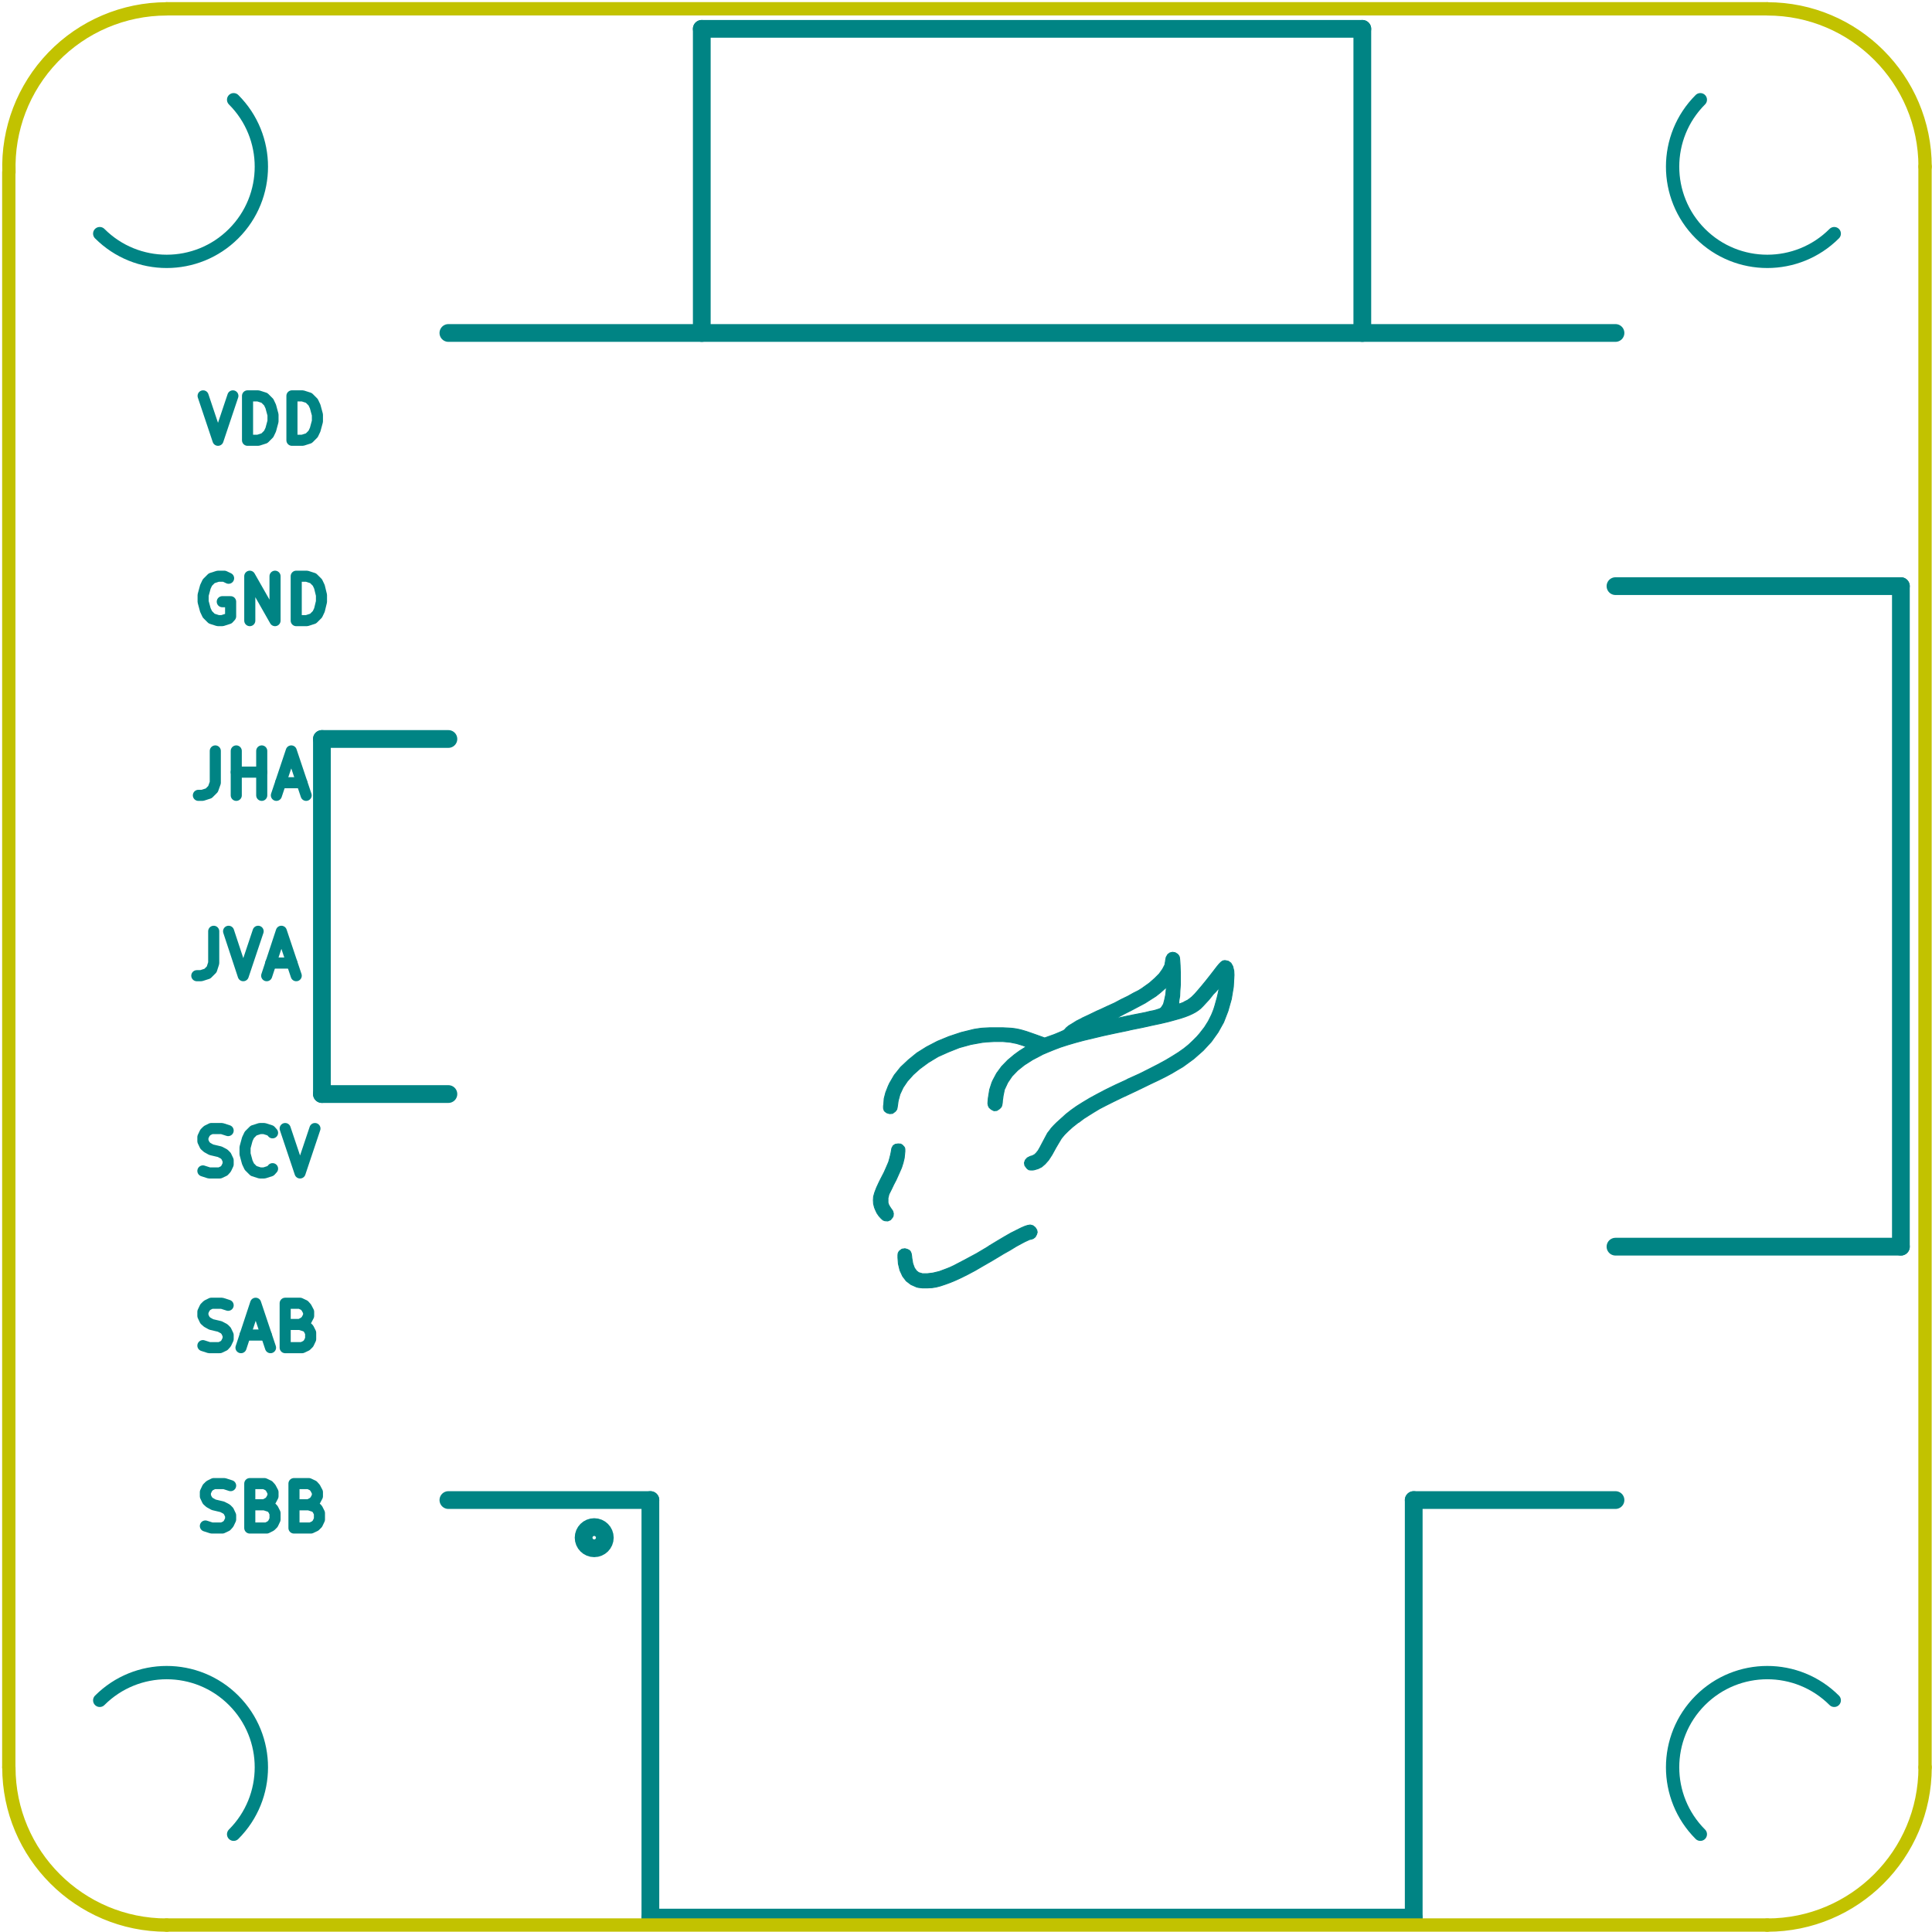
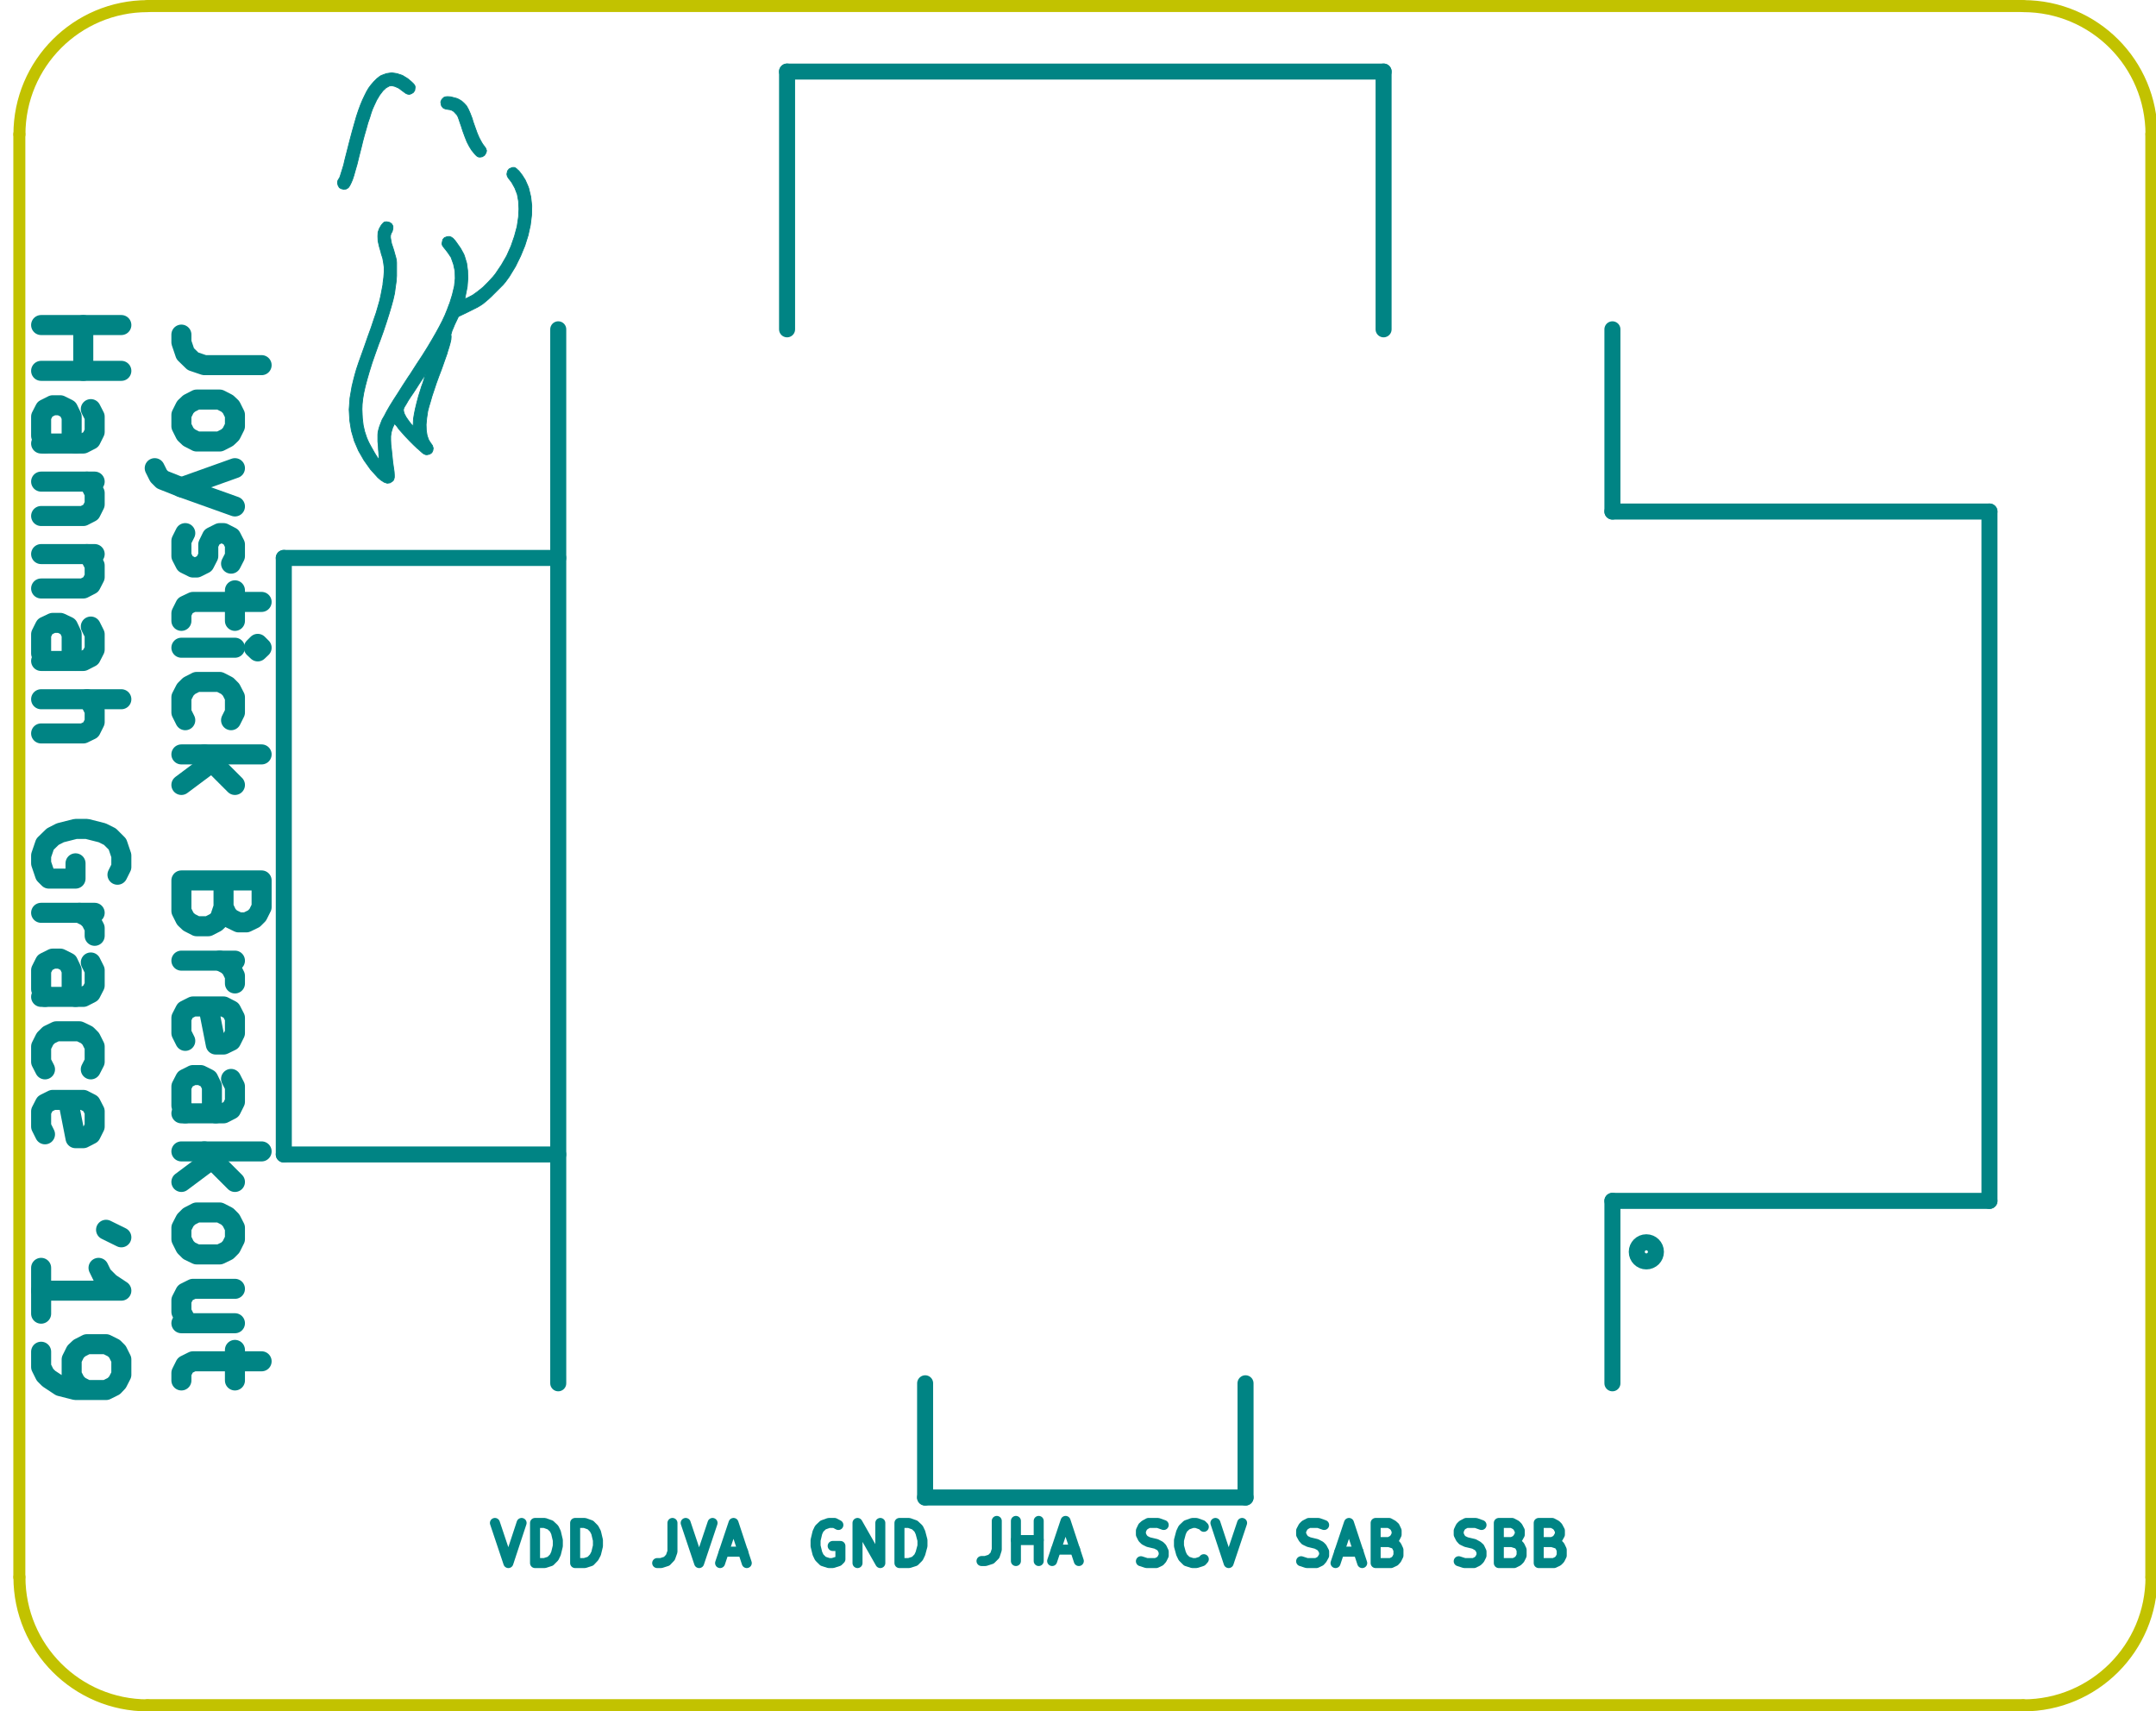
- <svg xmlns="http://www.w3.org/2000/svg" version="1.1" width="2.177cm" height="2.177cm" viewBox="0 0 8570 8570 ">
+ <svg xmlns="http://www.w3.org/2000/svg" version="1.1" width="2.69cm" height="2.134cm" viewBox="0 0 10590 8400 ">
  <g style="fill:#000000; fill-opacity:1;stroke:#000000; stroke-opacity:1; stroke-linecap:round; stroke-linejoin:round; " transform="translate(0 0) scale(1 1)">
</g>
  <g style="fill:#000000; fill-opacity:0.0;  stroke:#000000; stroke-width:-0; stroke-opacity:1;  stroke-linecap:round; stroke-linejoin:round;">
</g>
  <g style="fill:#008484; fill-opacity:0.0;  stroke:#008484; stroke-width:-0; stroke-opacity:1;  stroke-linecap:round; stroke-linejoin:round;">
</g>
+   <g style="fill:#008484; fill-opacity:0.0;  stroke:#008484; stroke-width:98.425; stroke-opacity:1;  stroke-linecap:round; stroke-linejoin:round;">
+     <path d="M1285 1793 L1004 1793 L948 1774 L910 1737 L891 1681 L891 1643 " />
+     <path d="M891 2037 L910 1999 L929 1981 L966 1962 L1079 1962 L1116 1981 L1135 1999 L1154 2037 L1154 2093 L1135 2131 L1116 2149 L1079 2168 L966 2168 L929 2149 L910 2131 L891 2093 L891 2037 " />
+     <path d="M1154 2299 L891 2393 " />
+     <path d="M1154 2487 L891 2393 L798 2356 L779 2337 L760 2299 " />
+     <path d="M910 2618 L891 2656 L891 2731 L910 2768 L948 2787 L966 2787 L1004 2768 L1023 2731 L1023 2674 L1041 2637 L1079 2618 L1098 2618 L1135 2637 L1154 2674 L1154 2731 L1135 2768 " />
+     <path d="M1154 2899 L1154 3049 " />
+     <path d="M1285 2956 L948 2956 L910 2974 L891 3012 L891 3049 " />
+     <path d="M891 3181 L1154 3181 " />
+     <path d="M1285 3181 L1266 3162 L1247 3181 L1266 3199 L1285 3181 L1247 3181 " />
+     <path d="M910 3537 L891 3499 L891 3424 L910 3387 L929 3368 L966 3349 L1079 3349 L1116 3368 L1135 3387 L1154 3424 L1154 3499 L1135 3537 " />
+     <path d="M891 3705 L1285 3705 " />
+     <path d="M1041 3743 L891 3855 " />
+     <path d="M1154 3855 L1004 3705 " />
+     <path d="M1098 4455 L1079 4512 L1060 4530 L1023 4549 L966 4549 L929 4530 L910 4512 L891 4474 L891 4324 L1285 4324 L1285 4455 L1266 4493 L1247 4512 L1210 4530 L1172 4530 L1135 4512 L1116 4493 L1098 4455 L1098 4324 " />
+     <path d="M891 4718 L1154 4718 " />
+     <path d="M1079 4718 L1116 4737 L1135 4755 L1154 4793 L1154 4830 " />
+     <path d="M910 5112 L891 5074 L891 4999 L910 4962 L948 4943 L1098 4943 L1135 4962 L1154 4999 L1154 5074 L1135 5112 L1098 5130 L1060 5130 L1023 4943 " />
+     <path d="M891 5468 L1098 5468 L1135 5449 L1154 5411 L1154 5336 L1135 5299 " />
+     <path d="M910 5468 L891 5430 L891 5336 L910 5299 L948 5280 L985 5280 L1023 5299 L1041 5336 L1041 5430 L1060 5468 " />
+     <path d="M891 5655 L1285 5655 " />
+     <path d="M1041 5693 L891 5805 " />
+     <path d="M1154 5805 L1004 5655 " />
+     <path d="M891 6030 L910 5993 L929 5974 L966 5955 L1079 5955 L1116 5974 L1135 5993 L1154 6030 L1154 6086 L1135 6124 L1116 6143 L1079 6161 L966 6161 L929 6143 L910 6124 L891 6086 L891 6030 " />
+     <path d="M1154 6499 L891 6499 " />
+     <path d="M1154 6330 L948 6330 L910 6349 L891 6386 L891 6443 L910 6480 L929 6499 " />
+     <path d="M1154 6630 L1154 6780 " />
+     <path d="M1285 6686 L948 6686 L910 6705 L891 6743 L891 6780 " />
+     <path d="M202 1596 L596 1596 " />
+     <path d="M409 1596 L409 1821 " />
+     <path d="M202 1821 L596 1821 " />
+     <path d="M202 2178 L409 2178 L446 2159 L465 2121 L465 2046 L446 2009 " />
+     <path d="M221 2178 L202 2140 L202 2046 L221 2009 L259 1990 L296 1990 L334 2009 L352 2046 L352 2140 L371 2178 " />
+     <path d="M465 2365 L202 2365 " />
+     <path d="M427 2365 L446 2384 L465 2421 L465 2477 L446 2515 L409 2534 L202 2534 " />
+     <path d="M465 2721 L202 2721 " />
+     <path d="M427 2721 L446 2740 L465 2777 L465 2834 L446 2871 L409 2890 L202 2890 " />
+     <path d="M202 3246 L409 3246 L446 3227 L465 3190 L465 3115 L446 3077 " />
+     <path d="M221 3246 L202 3209 L202 3115 L221 3077 L259 3059 L296 3059 L334 3077 L352 3115 L352 3209 L371 3246 " />
+     <path d="M202 3434 L596 3434 " />
+     <path d="M202 3602 L409 3602 L446 3584 L465 3546 L465 3490 L446 3452 L427 3434 " />
+     <path d="M577 4296 L596 4258 L596 4202 L577 4146 L540 4109 L502 4090 L427 4071 L371 4071 L296 4090 L259 4109 L221 4146 L202 4202 L202 4240 L221 4296 L240 4315 L371 4315 L371 4240 " />
+     <path d="M202 4483 L465 4483 " />
+     <path d="M390 4483 L427 4502 L446 4521 L465 4558 L465 4596 " />
+     <path d="M202 4896 L409 4896 L446 4877 L465 4840 L465 4765 L446 4727 " />
+     <path d="M221 4896 L202 4858 L202 4765 L221 4727 L259 4708 L296 4708 L334 4727 L352 4765 L352 4858 L371 4896 " />
+     <path d="M221 5252 L202 5215 L202 5140 L221 5102 L240 5083 L277 5065 L390 5065 L427 5083 L446 5102 L465 5140 L465 5215 L446 5252 " />
+     <path d="M221 5571 L202 5533 L202 5458 L221 5421 L259 5402 L409 5402 L446 5421 L465 5458 L465 5533 L446 5571 L409 5590 L371 5590 L334 5402 " />
+     <path d="M596 6077 L521 6040 " />
+     <path d="M202 6452 L202 6227 " />
+     <path d="M202 6339 L596 6339 L540 6302 L502 6264 L484 6227 " />
+     <path d="M202 6639 L202 6714 L221 6752 L240 6771 L296 6808 L371 6827 L521 6827 L559 6808 L577 6789 L596 6752 L596 6677 L577 6639 L559 6621 L521 6602 L427 6602 L390 6621 L371 6639 L352 6677 L352 6752 L371 6789 L390 6808 L427 6827 " />
+   </g>
  <g style="fill:#008484; fill-opacity:0.0;  stroke:#008484; stroke-width:49.213; stroke-opacity:1;  stroke-linecap:round; stroke-linejoin:round;">
-     <path d="M901 1756 L967 1953 L1033 1756 " />
-     <path d="M1098 1953 L1098 1756 L1145 1756 L1173 1765 L1192 1784 L1201 1803 L1211 1840 L1211 1869 L1201 1906 L1192 1925 L1173 1944 L1145 1953 L1098 1953 " />
-     <path d="M1295 1953 L1295 1756 L1342 1756 L1370 1765 L1389 1784 L1398 1803 L1408 1840 L1408 1869 L1398 1906 L1389 1925 L1370 1944 L1342 1953 L1295 1953 " />
-     <path d="M1014 2565 L995 2556 L967 2556 L939 2565 L920 2584 L911 2603 L901 2640 L901 2669 L911 2706 L920 2725 L939 2744 L967 2753 L986 2753 L1014 2744 L1023 2734 L1023 2669 L986 2669 " />
-     <path d="M1108 2753 L1108 2556 L1220 2753 L1220 2556 " />
-     <path d="M1314 2753 L1314 2556 L1361 2556 L1389 2565 L1408 2584 L1417 2603 L1426 2640 L1426 2669 L1417 2706 L1408 2725 L1389 2744 L1361 2753 L1314 2753 " />
-     <path d="M955 3331 L955 3472 L945 3500 L926 3519 L898 3528 L880 3528 " />
-     <path d="M1048 3528 L1048 3331 " />
-     <path d="M1048 3425 L1161 3425 " />
-     <path d="M1161 3528 L1161 3331 " />
-     <path d="M1245 3472 L1339 3472 " />
-     <path d="M1226 3528 L1292 3331 L1358 3528 " />
-     <path d="M948 4131 L948 4272 L939 4300 L920 4319 L892 4328 L873 4328 " />
-     <path d="M1014 4131 L1079 4328 L1145 4131 " />
-     <path d="M1201 4272 L1295 4272 " />
-     <path d="M1183 4328 L1248 4131 L1314 4328 " />
-     <path d="M900 5194 L928 5203 L975 5203 L994 5194 L1003 5184 L1012 5165 L1012 5147 L1003 5128 L994 5119 L975 5109 L937 5100 L919 5090 L909 5081 L900 5062 L900 5044 L909 5025 L919 5015 L937 5006 L984 5006 L1012 5015 " />
-     <path d="M1209 5184 L1200 5194 L1172 5203 L1153 5203 L1125 5194 L1106 5175 L1097 5156 L1087 5119 L1087 5090 L1097 5053 L1106 5034 L1125 5015 L1153 5006 L1172 5006 L1200 5015 L1209 5025 " />
-     <path d="M1265 5006 L1331 5203 L1397 5006 " />
-     <path d="M900 5969 L928 5978 L975 5978 L994 5969 L1003 5959 L1012 5940 L1012 5922 L1003 5903 L994 5894 L975 5884 L937 5875 L919 5865 L909 5856 L900 5837 L900 5819 L909 5800 L919 5790 L937 5781 L984 5781 L1012 5790 " />
-     <path d="M1087 5922 L1181 5922 " />
-     <path d="M1069 5978 L1134 5781 L1200 5978 " />
-     <path d="M1331 5875 L1359 5884 L1369 5894 L1378 5912 L1378 5940 L1369 5959 L1359 5969 L1340 5978 L1265 5978 L1265 5781 L1331 5781 L1350 5790 L1359 5800 L1369 5819 L1369 5837 L1359 5856 L1350 5865 L1331 5875 L1265 5875 " />
-     <path d="M911 6769 L939 6778 L986 6778 L1005 6769 L1014 6759 L1023 6740 L1023 6722 L1014 6703 L1005 6694 L986 6684 L948 6675 L930 6665 L920 6656 L911 6637 L911 6619 L920 6600 L930 6590 L948 6581 L995 6581 L1023 6590 " />
-     <path d="M1173 6675 L1201 6684 L1211 6694 L1220 6712 L1220 6740 L1211 6759 L1201 6769 L1183 6778 L1108 6778 L1108 6581 L1173 6581 L1192 6590 L1201 6600 L1211 6619 L1211 6637 L1201 6656 L1192 6665 L1173 6675 L1108 6675 " />
-     <path d="M1370 6675 L1398 6684 L1408 6694 L1417 6712 L1417 6740 L1408 6759 L1398 6769 L1379 6778 L1304 6778 L1304 6581 L1370 6581 L1389 6590 L1398 6600 L1408 6619 L1408 6637 L1398 6656 L1389 6665 L1370 6675 L1304 6675 " />
+     <path d="M2431 7480 L2497 7677 L2562 7480 " />
+     <path d="M2628 7677 L2628 7480 L2675 7480 L2703 7490 L2722 7508 L2731 7527 L2740 7565 L2740 7593 L2731 7630 L2722 7649 L2703 7668 L2675 7677 L2628 7677 " />
+     <path d="M2825 7677 L2825 7480 L2872 7480 L2900 7490 L2918 7508 L2928 7527 L2937 7565 L2937 7593 L2928 7630 L2918 7649 L2900 7668 L2872 7677 L2825 7677 " />
+     <path d="M4118 7490 L4099 7480 L4071 7480 L4043 7490 L4024 7508 L4015 7527 L4006 7565 L4006 7593 L4015 7630 L4024 7649 L4043 7668 L4071 7677 L4090 7677 L4118 7668 L4128 7658 L4128 7593 L4090 7593 " />
+     <path d="M4212 7677 L4212 7480 L4324 7677 L4324 7480 " />
+     <path d="M4418 7677 L4418 7480 L4465 7480 L4493 7490 L4512 7508 L4521 7527 L4531 7565 L4531 7593 L4521 7630 L4512 7649 L4493 7668 L4465 7677 L4418 7677 " />
+     <path d="M4896 7470 L4896 7611 L4887 7639 L4868 7658 L4840 7667 L4821 7667 " />
+     <path d="M4990 7667 L4990 7470 " />
+     <path d="M4990 7564 L5102 7564 " />
+     <path d="M5102 7667 L5102 7470 " />
+     <path d="M5187 7611 L5281 7611 " />
+     <path d="M5168 7667 L5234 7470 L5299 7667 " />
+     <path d="M3303 7480 L3303 7621 L3293 7649 L3275 7668 L3247 7677 L3228 7677 " />
+     <path d="M3368 7480 L3434 7677 L3500 7480 " />
+     <path d="M3556 7621 L3650 7621 " />
+     <path d="M3537 7677 L3603 7480 L3668 7677 " />
+     <path d="M5604 7668 L5632 7677 L5679 7677 L5698 7668 L5707 7658 L5716 7640 L5716 7621 L5707 7602 L5698 7593 L5679 7583 L5641 7574 L5623 7565 L5613 7555 L5604 7537 L5604 7518 L5613 7499 L5623 7490 L5641 7480 L5688 7480 L5716 7490 " />
+     <path d="M5913 7658 L5904 7668 L5876 7677 L5857 7677 L5829 7668 L5810 7649 L5801 7630 L5791 7593 L5791 7565 L5801 7527 L5810 7508 L5829 7490 L5857 7480 L5876 7480 L5904 7490 L5913 7499 " />
+     <path d="M5970 7480 L6035 7677 L6101 7480 " />
+     <path d="M6391 7668 L6419 7677 L6466 7677 L6485 7668 L6494 7658 L6504 7640 L6504 7621 L6494 7602 L6485 7593 L6466 7583 L6429 7574 L6410 7565 L6401 7555 L6391 7537 L6391 7518 L6401 7499 L6410 7490 L6429 7480 L6476 7480 L6504 7490 " />
+     <path d="M6579 7621 L6673 7621 " />
+     <path d="M6560 7677 L6626 7480 L6691 7677 " />
+     <path d="M6823 7574 L6851 7583 L6860 7593 L6869 7612 L6869 7640 L6860 7658 L6851 7668 L6832 7677 L6757 7677 L6757 7480 L6823 7480 L6841 7490 L6851 7499 L6860 7518 L6860 7537 L6851 7555 L6841 7565 L6823 7574 L6757 7574 " />
+     <path d="M7165 7668 L7193 7677 L7240 7677 L7258 7668 L7268 7658 L7277 7640 L7277 7621 L7268 7602 L7258 7593 L7240 7583 L7202 7574 L7183 7565 L7174 7555 L7165 7537 L7165 7518 L7174 7499 L7183 7490 L7202 7480 L7249 7480 L7277 7490 " />
+     <path d="M7427 7574 L7455 7583 L7465 7593 L7474 7612 L7474 7640 L7465 7658 L7455 7668 L7437 7677 L7362 7677 L7362 7480 L7427 7480 L7446 7490 L7455 7499 L7465 7518 L7465 7537 L7455 7555 L7446 7565 L7427 7574 L7362 7574 " />
+     <path d="M7624 7574 L7652 7583 L7662 7593 L7671 7612 L7671 7640 L7662 7658 L7652 7668 L7633 7677 L7558 7677 L7558 7480 L7624 7480 L7643 7490 L7652 7499 L7662 7518 L7662 7537 L7652 7555 L7643 7565 L7624 7574 L7558 7574 " />
  </g>
  <g style="fill:#008484; fill-opacity:1.0;  stroke:#008484; stroke-width:3.937; stroke-opacity:1;  stroke-linecap:round; stroke-linejoin:round;">
-     <polyline style="fill-rule:evenodd;" points="4582,5437 4592,5445 4599,5456 4601,5466 4598,5476 4592,5487 4583,5494 4574,5497 4574,5497 4568,5498 4559,5502 4546,5508 4529,5517 4507,5529 4481,5545 4449,5563 4446,5565 4401,5592 4361,5615 4325,5636 4293,5653 4265,5667 4239,5679 4215,5689 4193,5697 4172,5704 4153,5709 4134,5712 4113,5713 4092,5713 4074,5711 4066,5709 4041,5698 4020,5682 4004,5661 3992,5635 3985,5606 3983,5579 3983,5567 3984,5559 3987,5553 3990,5549 4001,5541 4014,5539 4025,5542 4033,5546 4038,5551 4042,5560 4044,5572 4045,5582 4049,5605 4056,5624 4065,5637 4075,5645 4092,5650 4113,5650 4138,5647 4167,5640 4199,5628 4214,5622 4231,5614 4252,5603 4277,5590 4303,5576 4331,5561 4358,5545 4383,5530 4387,5527 4425,5504 4457,5485 4485,5469 4509,5457 4529,5447 4545,5440 4557,5436 4568,5434 4571,5434 4582,5437 " />
-     <polyline style="fill-rule:evenodd;" points="3996,5075 4005,5081 4006,5083 4010,5087 4013,5092 4014,5098 4014,5108 4013,5118 4011,5137 4006,5158 3999,5180 3988,5205 3975,5234 3964,5255 3955,5274 3948,5288 3943,5298 3941,5307 3939,5314 3939,5322 3939,5324 3939,5335 3942,5344 3947,5353 3951,5359 3960,5372 3963,5383 3962,5394 3959,5400 3950,5411 3938,5416 3925,5415 3917,5412 3909,5405 3899,5394 3890,5381 3883,5366 3879,5356 3875,5340 3874,5324 3875,5308 3880,5290 3888,5269 3899,5245 3907,5229 3922,5200 3933,5175 3942,5154 3947,5136 3951,5120 3953,5110 3956,5093 3962,5082 3971,5076 3984,5074 3996,5075 " />
-     <polyline style="fill-rule:evenodd;" points="5213,4226 5224,4233 5227,4237 5230,4241 5232,4247 5233,4255 5234,4268 5235,4285 5235,4288 5236,4313 5236,4340 5236,4368 5234,4395 5233,4419 5230,4436 5229,4445 5229,4452 5229,4453 5232,4453 5240,4450 5251,4446 5251,4445 5269,4436 5286,4423 5288,4421 5300,4409 5314,4393 5331,4373 5349,4351 5368,4327 5385,4305 5398,4288 5408,4276 5416,4268 5423,4263 5430,4261 5436,4261 5449,4264 5460,4272 5468,4286 5473,4306 5474,4325 5471,4378 5462,4432 5447,4485 5428,4534 5427,4536 5403,4579 5373,4621 5337,4660 5295,4697 5247,4732 5218,4749 5198,4761 5172,4775 5140,4791 5104,4808 5063,4828 5019,4849 4976,4869 4939,4887 4907,4903 4878,4918 4853,4933 4829,4948 4807,4962 4786,4978 4782,4980 4758,4999 4738,5017 4722,5033 4708,5050 4696,5070 4683,5092 4682,5094 4666,5123 4651,5146 4636,5163 4621,5176 4605,5184 4588,5189 4582,5190 4571,5190 4564,5189 4558,5185 4554,5181 4546,5170 4544,5158 4548,5146 4557,5136 4571,5129 4576,5128 4583,5125 4590,5121 4597,5114 4605,5104 4613,5090 4623,5071 4631,5056 4640,5039 4647,5026 4655,5016 4663,5005 4674,4993 4687,4980 4708,4961 4729,4942 4752,4924 4776,4907 4803,4890 4833,4872 4866,4854 4904,4834 4947,4813 4995,4791 5002,4787 5053,4764 5097,4742 5136,4722 5171,4703 5201,4685 5228,4668 5252,4651 5273,4634 5291,4617 5309,4599 5322,4584 5343,4557 5360,4530 5374,4502 5379,4490 5384,4477 5389,4461 5394,4443 5399,4425 5403,4408 5406,4394 5407,4385 5407,4384 5405,4385 5400,4391 5392,4400 5381,4411 5375,4419 5362,4435 5349,4449 5337,4462 5328,4471 5325,4474 5316,4481 5304,4489 5291,4496 5276,4503 5258,4510 5237,4517 5212,4524 5183,4532 5149,4540 5111,4548 5066,4558 5016,4568 5004,4571 4946,4583 4895,4594 4849,4605 4807,4615 4770,4625 4736,4635 4705,4645 4676,4656 4649,4667 4623,4678 4622,4679 4580,4701 4544,4724 4514,4748 4489,4774 4470,4802 4456,4832 4455,4834 4453,4845 4450,4859 4448,4874 4447,4879 4446,4893 4444,4903 4442,4909 4438,4914 4434,4918 4422,4926 4409,4927 4397,4921 4396,4920 4388,4913 4384,4905 4382,4895 4383,4880 4384,4870 4390,4833 4400,4802 4405,4791 4421,4761 4443,4731 4470,4703 4500,4678 4522,4662 4552,4643 4536,4637 4510,4629 4480,4623 4447,4620 4412,4620 4376,4622 4357,4624 4307,4633 4256,4647 4208,4666 4161,4687 4118,4713 4080,4741 4051,4767 4025,4796 4006,4824 3992,4854 3984,4884 3982,4899 3980,4912 3978,4921 3973,4928 3970,4931 3959,4939 3946,4940 3933,4936 3928,4932 3923,4928 3921,4923 3919,4916 3919,4905 3920,4901 3922,4873 3929,4846 3940,4818 3946,4805 3967,4769 3995,4734 4029,4702 4067,4671 4110,4644 4158,4619 4209,4598 4263,4580 4320,4566 4326,4565 4339,4563 4353,4561 4369,4560 4389,4559 4414,4559 4426,4559 4450,4559 4470,4560 4487,4561 4503,4563 4519,4566 4535,4570 4555,4576 4578,4584 4595,4590 4634,4604 4676,4589 4693,4582 4707,4576 4718,4571 4723,4567 4723,4567 4730,4559 4741,4550 4756,4541 4775,4529 4799,4517 4951,4517 4951,4517 4955,4517 4964,4515 4978,4512 4996,4508 5016,4504 5025,4502 5056,4496 5081,4491 5101,4486 5117,4483 5128,4480 5137,4477 5143,4475 5147,4473 5150,4471 5152,4468 5153,4467 5161,4454 5166,4435 5171,4411 5172,4401 5174,4379 5163,4389 5146,4404 5127,4419 5105,4433 5080,4449 5050,4465 5014,4484 5008,4487 4990,4496 4975,4504 4962,4511 4954,4515 4951,4517 4799,4517 4800,4516 4830,4502 4865,4485 4879,4479 4911,4464 4944,4449 4974,4433 5003,4419 5028,4405 5050,4394 5066,4384 5070,4381 5098,4361 5122,4340 5142,4320 5157,4299 5167,4280 5170,4263 5170,4261 5173,4246 5180,4234 5189,4227 5201,4224 5213,4226 " />
-   </g>
-   <g style="fill:#008484; fill-opacity:0.0;  stroke:#008484; stroke-width:59.055; stroke-opacity:1;  stroke-linecap:round; stroke-linejoin:round;">
-     <path d="M7542.39 442.385 A420 420 0.0 0 0 8136.36 1036.36 " />
-     <path d="M442.385 1036.36 A420 420 0.0 0 0 1036.36 442.385 " />
-     <path d="M1036.36 8136.36 A420 420 0.0 0 0 442.385 7542.39 " />
-     <path d="M8136.36 7542.39 A420 420 0.0 0 0 7542.39 8136.36 " />
+     <polyline style="fill-rule:evenodd;" points="1700,928 1687,929 1675,926 1667,921 1661,911 1658,900 1659,888 1663,880 1663,880 1667,875 1671,865 1675,852 1681,833 1688,810 1695,780 1704,745 1705,741 1718,690 1730,645 1741,606 1751,571 1761,541 1771,514 1781,490 1791,469 1801,449 1811,432 1823,416 1836,401 1851,386 1865,375 1873,370 1898,361 1924,357 1950,361 1977,370 2003,386 2023,403 2032,412 2037,419 2039,425 2039,430 2037,444 2030,454 2020,460 2011,463 2003,462 1995,459 1985,452 1977,446 1958,432 1940,424 1924,420 1912,422 1896,431 1881,445 1865,466 1850,491 1836,521 1829,537 1823,554 1816,577 1807,603 1799,632 1790,663 1782,693 1775,722 1774,726 1763,769 1754,806 1745,837 1738,862 1731,883 1724,899 1718,911 1712,920 1710,922 1700,928 " />
+     <polyline style="fill-rule:evenodd;" points="2370,769 2360,771 2358,771 2352,771 2347,769 2341,765 2334,758 2328,751 2316,736 2305,718 2294,697 2284,672 2273,642 2266,620 2259,600 2254,585 2250,574 2246,566 2241,560 2236,555 2235,553 2226,545 2219,541 2209,538 2201,537 2186,534 2176,529 2169,520 2167,513 2165,500 2170,488 2180,478 2188,475 2198,474 2213,475 2229,479 2244,483 2255,488 2269,497 2280,507 2291,519 2300,535 2309,555 2319,581 2324,598 2335,629 2344,654 2353,675 2362,692 2370,706 2376,714 2386,728 2390,740 2387,751 2380,762 2370,769 " />
+     <polyline style="fill-rule:evenodd;" points="2111,2230 2098,2233 2092,2233 2087,2231 2082,2229 2075,2224 2066,2216 2053,2204 2050,2202 2032,2185 2013,2166 1994,2146 1976,2126 1960,2108 1950,2094 1944,2087 1939,2082 1938,2081 1936,2084 1933,2091 1928,2101 1928,2102 1922,2122 1919,2142 1919,2146 1919,2162 1920,2184 1923,2209 1926,2238 1929,2268 1933,2296 1936,2317 1937,2333 1937,2344 1935,2352 1932,2359 1928,2363 1916,2371 1902,2373 1887,2368 1870,2357 1856,2345 1820,2305 1788,2260 1761,2213 1740,2164 1740,2163 1726,2115 1718,2065 1715,2011 1719,1955 1729,1897 1737,1864 1743,1841 1751,1813 1762,1780 1776,1741 1791,1699 1807,1653 1823,1609 1836,1570 1848,1535 1857,1504 1865,1476 1871,1449 1876,1423 1881,1397 1881,1392 1885,1362 1887,1336 1887,1312 1884,1290 1880,1268 1872,1243 1872,1241 1863,1210 1857,1183 1856,1160 1857,1140 1863,1123 1872,1107 1875,1103 1882,1095 1888,1090 1895,1089 1901,1089 1914,1092 1924,1099 1930,1110 1930,1123 1926,1138 1923,1142 1920,1149 1918,1157 1918,1167 1920,1179 1923,1195 1930,1216 1935,1232 1940,1250 1944,1264 1947,1277 1948,1290 1948,1307 1948,1325 1948,1354 1946,1382 1942,1410 1938,1440 1931,1471 1922,1504 1911,1541 1898,1582 1883,1627 1865,1677 1862,1684 1843,1737 1827,1783 1814,1825 1803,1863 1794,1897 1787,1928 1782,1957 1779,1984 1778,2009 1779,2034 1780,2054 1784,2088 1791,2119 1801,2149 1806,2161 1812,2174 1820,2189 1829,2205 1838,2221 1847,2236 1855,2248 1860,2255 1861,2256 1862,2254 1862,2246 1861,2234 1860,2218 1859,2208 1858,2188 1856,2168 1856,2151 1856,2138 1856,2135 1857,2122 1860,2109 1864,2095 1870,2079 1877,2061 1888,2042 1900,2019 1915,1993 1933,1964 1955,1930 1979,1892 2007,1849 2014,1839 2046,1789 2075,1745 2100,1705 2122,1668 2141,1635 2158,1604 2173,1575 2186,1547 2197,1520 2207,1493 2208,1492 2222,1447 2232,1405 2236,1367 2235,1331 2228,1298 2217,1267 2216,1264 2210,1255 2202,1243 2193,1231 2190,1227 2181,1216 2175,1208 2172,1202 2171,1196 2172,1190 2175,1176 2183,1167 2196,1162 2197,1162 2207,1161 2216,1164 2225,1170 2235,1181 2241,1189 2262,1219 2278,1248 2282,1259 2292,1292 2297,1329 2298,1368 2295,1407 2290,1433 2283,1468 2299,1461 2322,1449 2347,1431 2373,1410 2398,1385 2422,1359 2434,1344 2463,1301 2489,1256 2510,1209 2527,1160 2540,1112 2547,1065 2549,1026 2547,987 2541,954 2529,923 2514,896 2505,884 2497,874 2492,865 2490,857 2490,853 2493,839 2501,829 2514,823 2519,822 2526,822 2531,824 2537,828 2545,836 2548,838 2565,860 2580,884 2592,911 2597,924 2607,966 2612,1010 2611,1056 2605,1105 2594,1155 2578,1206 2557,1257 2532,1308 2501,1359 2498,1363 2490,1374 2482,1385 2471,1398 2457,1412 2439,1430 2431,1438 2414,1455 2399,1469 2386,1480 2374,1490 2361,1499 2346,1508 2328,1517 2306,1528 2290,1536 2252,1554 2233,1594 2226,1611 2220,1625 2217,1636 2215,1642 2215,1643 2216,1653 2215,1667 2211,1685 2205,1706 2197,1731 2089,1839 2089,1839 2087,1842 2082,1850 2074,1862 2064,1877 2053,1894 2048,1902 2031,1928 2016,1950 2005,1967 1997,1981 1991,1991 1986,1999 1984,2004 1982,2009 1982,2013 1982,2016 1982,2018 1986,2032 1995,2049 2009,2069 2016,2078 2029,2094 2030,2079 2031,2057 2035,2033 2040,2008 2047,1979 2056,1945 2068,1907 2070,1900 2077,1881 2082,1865 2086,1852 2089,1843 2089,1839 2197,1731 2197,1733 2186,1764 2173,1801 2168,1815 2155,1849 2143,1882 2132,1915 2122,1945 2114,1973 2107,1996 2102,2015 2101,2019 2096,2053 2093,2085 2094,2114 2098,2139 2105,2159 2114,2174 2115,2175 2124,2188 2128,2201 2126,2213 2121,2223 2111,2230 " />
  </g>
  <g style="fill:#008484; fill-opacity:0.0;  stroke:#008484; stroke-width:78.74; stroke-opacity:1;  stroke-linecap:round; stroke-linejoin:round;">
-     <path d="M2885 6654 L2885 8506 " />
-     <path d="M2885 8506 L6271 8506 " />
-     <path d="M6271 8506 L6271 6654 " />
-     <path d="M6271 6654 L7166 6654 " />
-     <path d="M1989 1477 L7166 1477 " />
-     <path d="M6043 1477 L6043 128 " />
-     <path d="M6043 128 L3113 128 " />
-     <path d="M3113 128 L3113 1477 " />
-     <path d="M1989 3278 L1428 3278 " />
-     <path d="M1428 3278 L1428 4853 " />
-     <path d="M1428 4853 L1989 4853 " />
-     <path d="M7166 2600 L8432 2600 " />
-     <path d="M8432 2600 L8432 5530 " />
-     <path d="M8432 5530 L7166 5530 " />
-     <path d="M2885 6654 L1989 6654 " />
-     <circle cx="2635.83" cy="6820.87" r="47.008" />
+     <circle cx="8086.66" cy="6148.3" r="47.008" />
+     <path d="M7920 5898 L7920 6794 " />
+     <path d="M6796 351 L6796 1617 " />
+     <path d="M3866 351 L6796 351 " />
+     <path d="M3866 1617 L3866 351 " />
+     <path d="M6118 7355 L6118 6794 " />
+     <path d="M4544 7355 L6118 7355 " />
+     <path d="M4544 6794 L4544 7355 " />
+     <path d="M1394 5670 L2742 5670 " />
+     <path d="M1394 2740 L1394 5670 " />
+     <path d="M2742 2740 L1394 2740 " />
+     <path d="M2742 6794 L2742 1617 " />
+     <path d="M7920 2512 L7920 1617 " />
+     <path d="M9772 2512 L7920 2512 " />
+     <path d="M9772 5898 L9772 2512 " />
+     <path d="M7920 5898 L9772 5898 " />
  </g>
  <g style="fill:#000000; fill-opacity:0.0;  stroke:#000000; stroke-width:78.74; stroke-opacity:1;  stroke-linecap:round; stroke-linejoin:round;">
</g>
  <g style="fill:#C2C200; fill-opacity:0.0;  stroke:#C2C200; stroke-width:78.74; stroke-opacity:1;  stroke-linecap:round; stroke-linejoin:round;">
</g>
  <g style="fill:#C2C200; fill-opacity:0.0;  stroke:#C2C200; stroke-width:59.055; stroke-opacity:1;  stroke-linecap:round; stroke-linejoin:round;">
-     <path d="M8539 739 L8539 7839 " />
-     <path d="M739 8539 L7839 8539 " />
-     <path d="M39 7839 L39 764 " />
-     <path d="M7839.37 8539.37 A700 700 0.0 0 0 8539.37 7839.37 " />
-     <path d="M39.37 7839.37 A700 700 0.0 0 0 739.37 8539.37 " />
-     <path d="M739.37 39.37 A700 700 0.0 0 0 39.817 764.359 " />
-     <path d="M7839 39 L739 39 " />
-     <path d="M8539.37 739.37 A700 700 0.0 0 0 7839.37 39.37 " />
+     <path d="M10567 659 L10567 7746 " />
+     <path d="M10567.9 659.449 A629.921 629.921 0.0 0 0 9937.99 29.528 " />
+     <path d="M9937.99 8375.98 A629.921 629.921 0.0 0 0 10567.9 7746.06 " />
+     <path d="M725.394 29.528 A629.921 629.921 0.0 0 0 95.472 659.449 " />
+     <path d="M95 7746 L95 659 " />
+     <path d="M9937 8375 L725 8375 " />
+     <path d="M9937 29 L725 29 " />
+     <path d="M95.472 7746.06 A629.921 629.921 0.0 0 0 725.394 8375.98 " />
  </g>
</svg>
